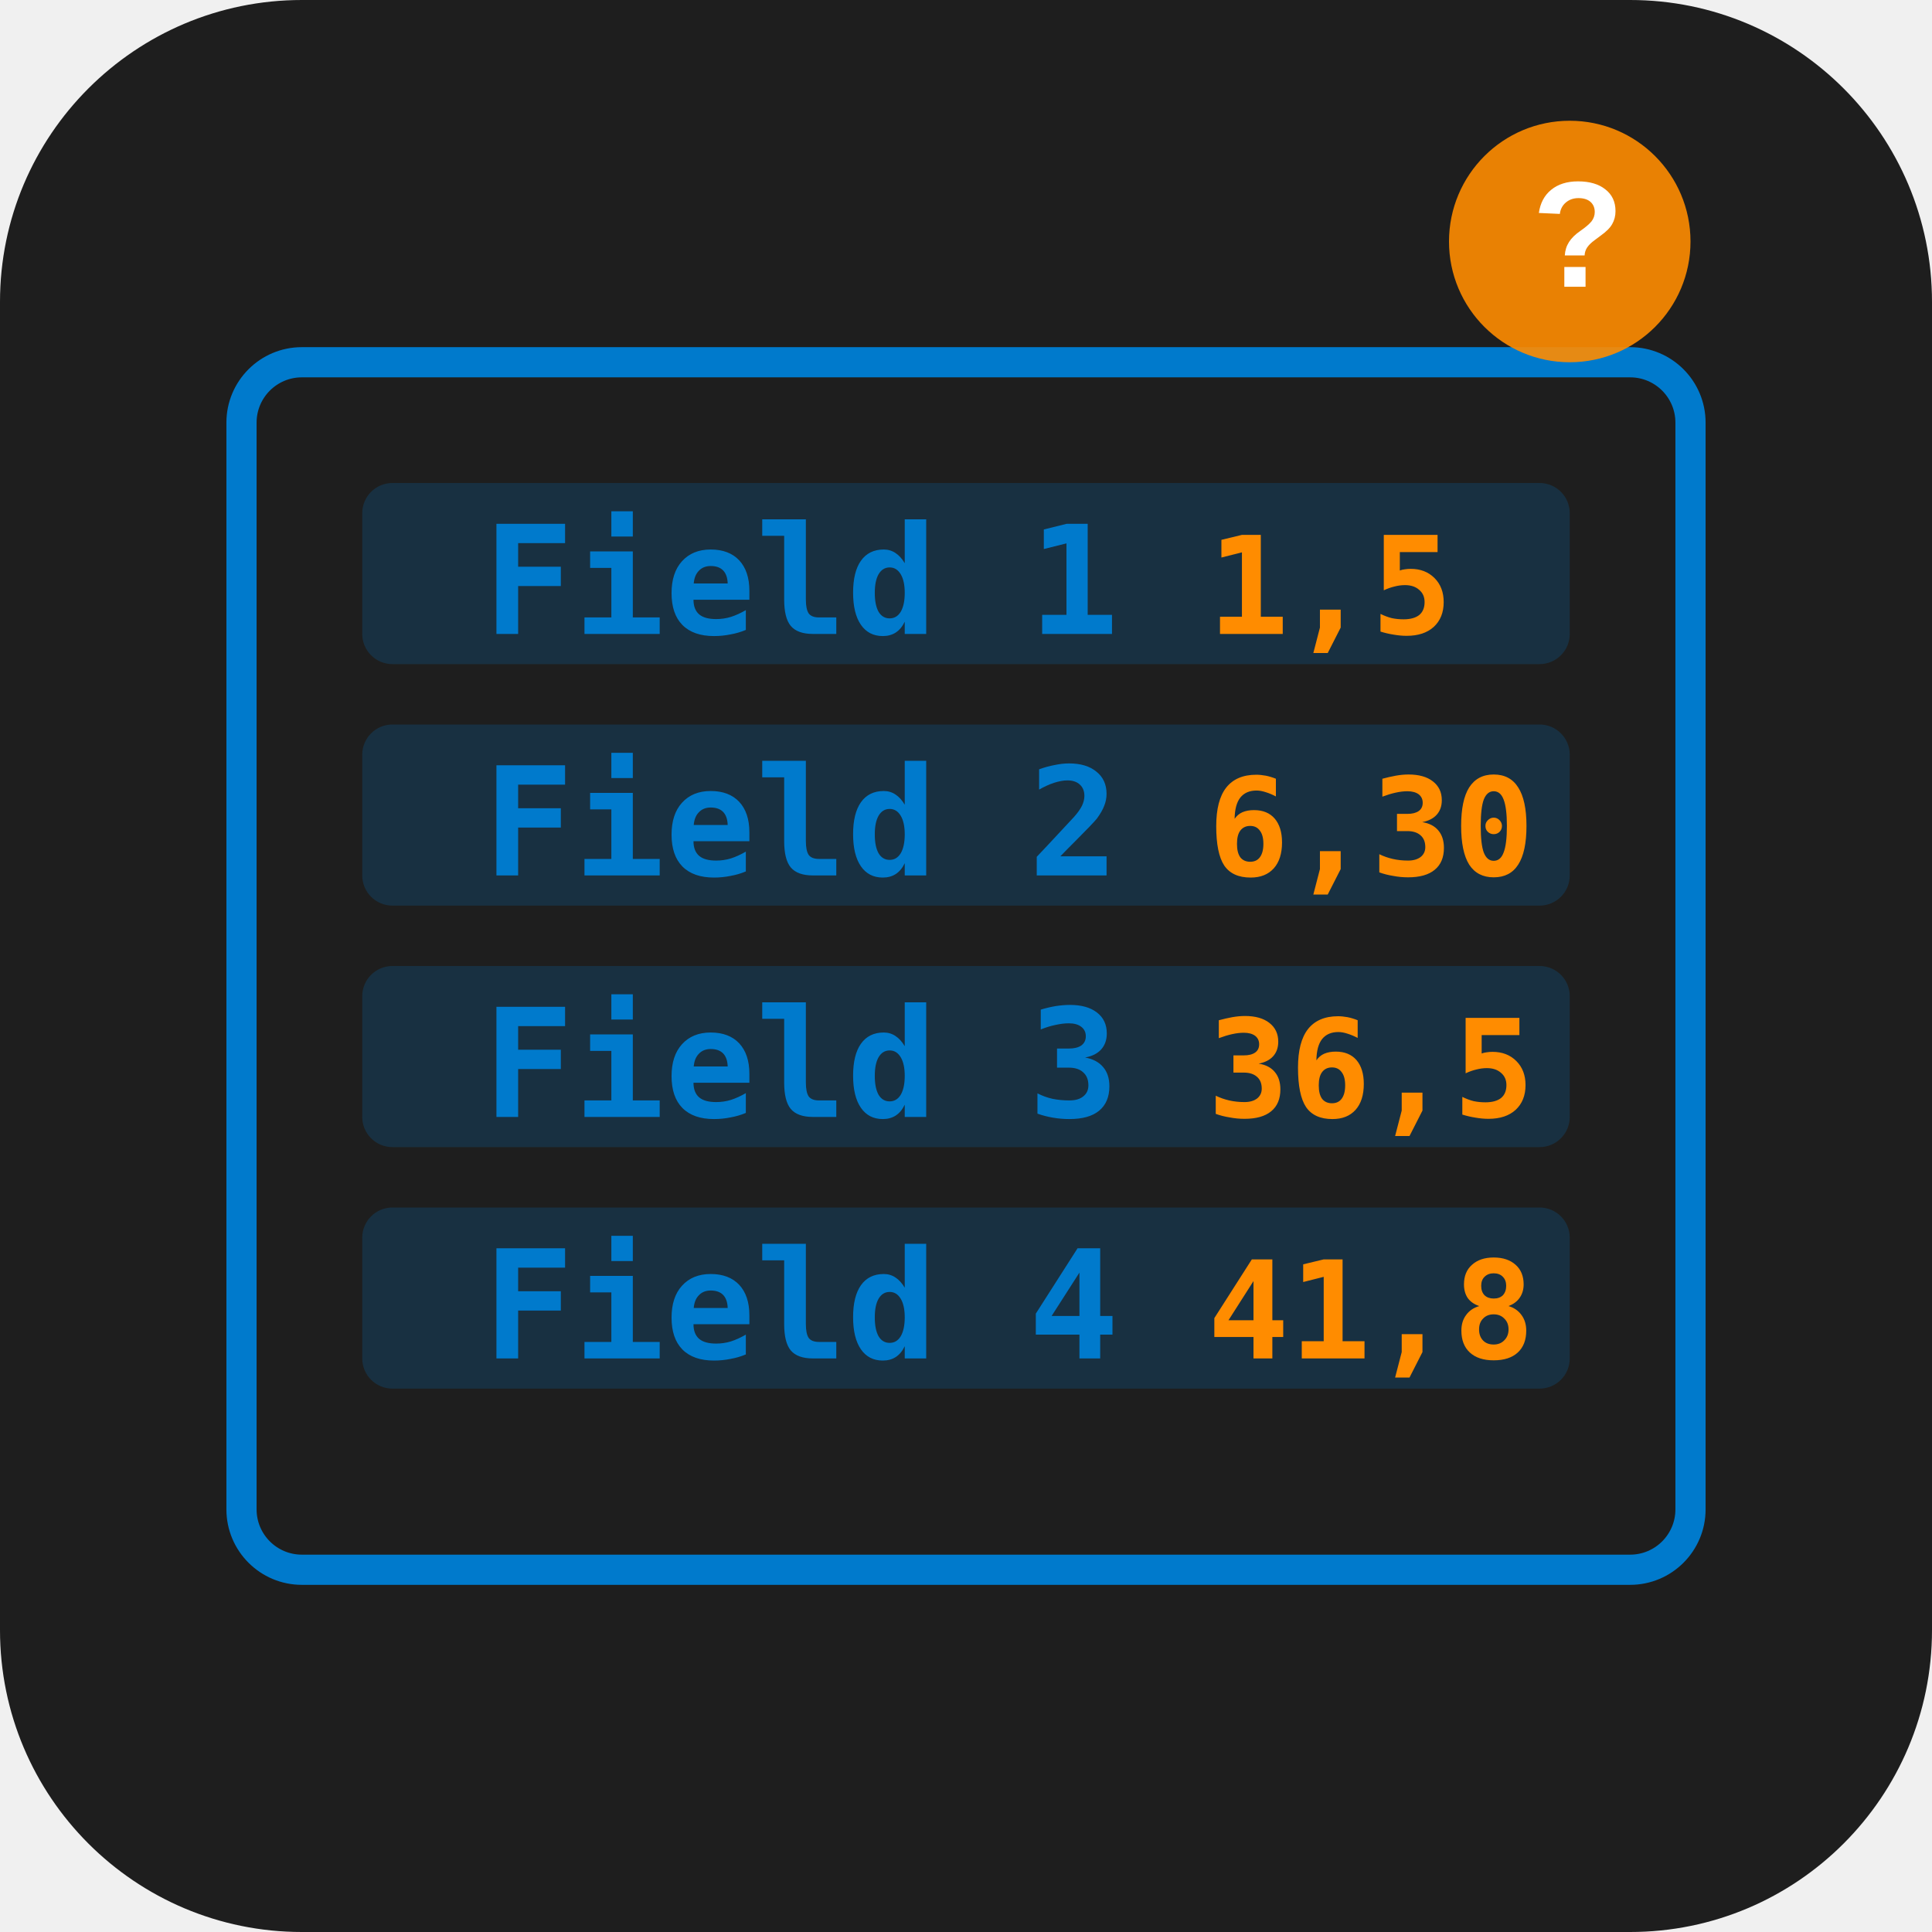
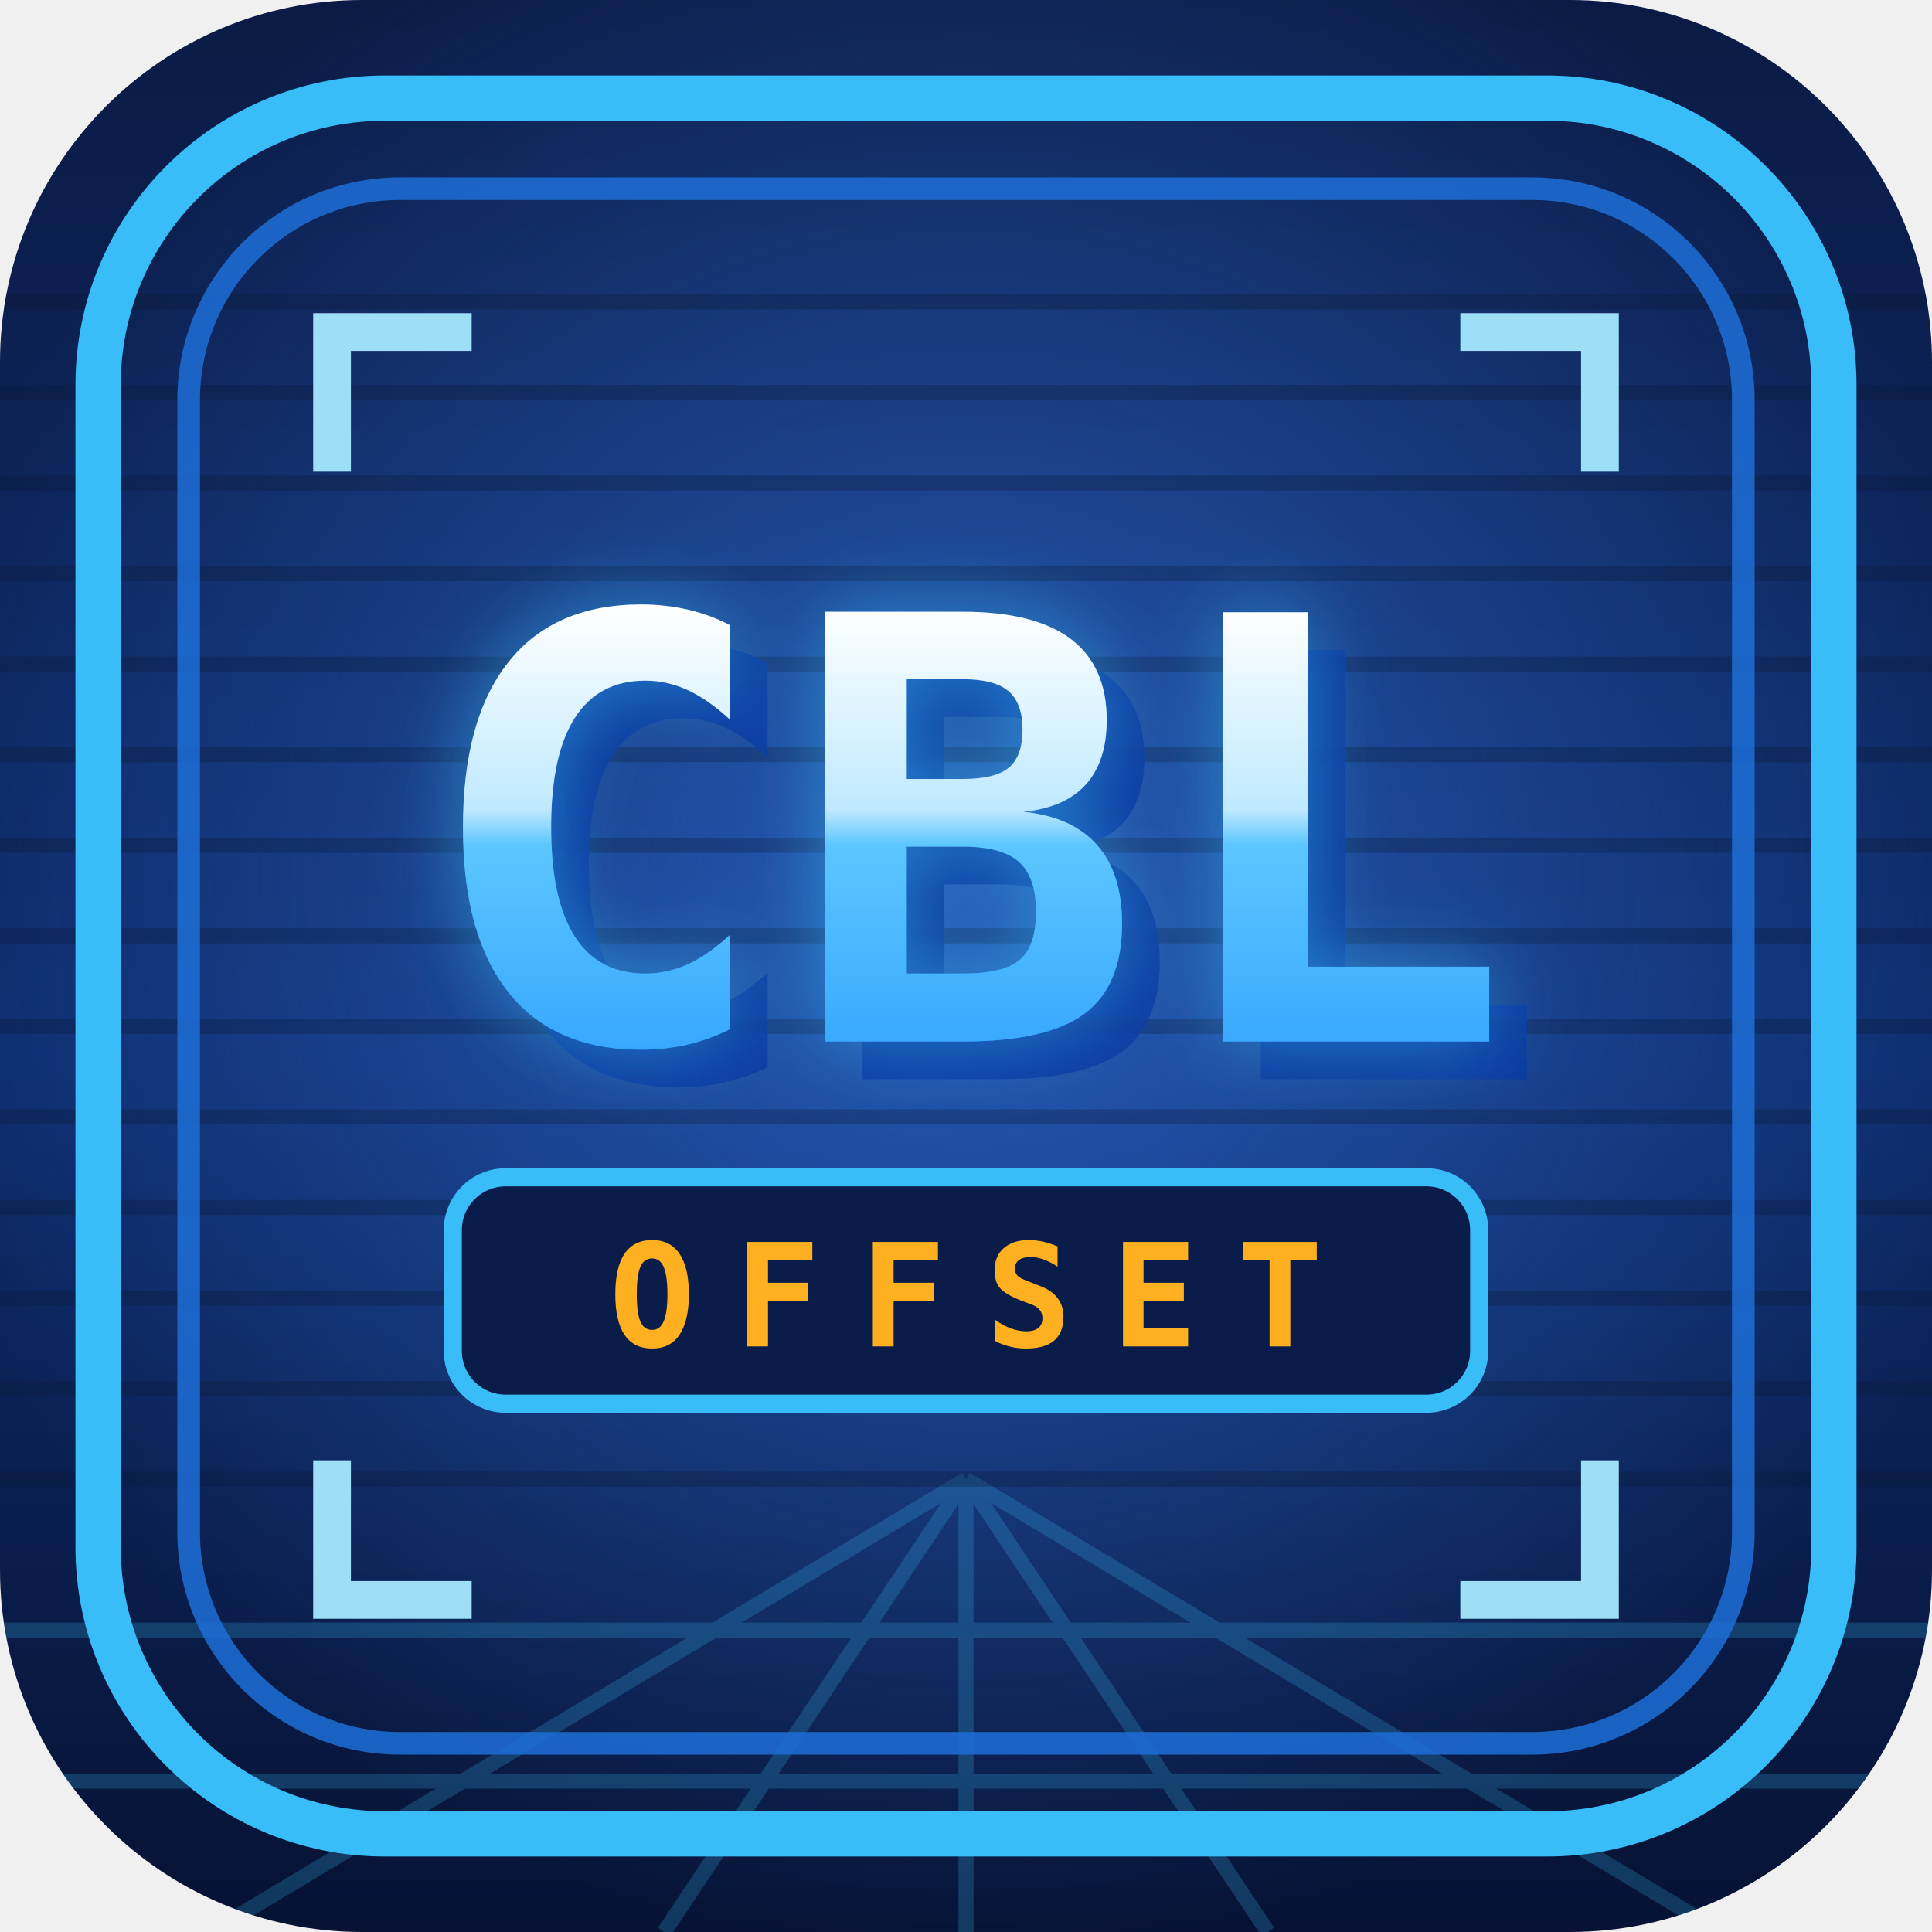
<svg xmlns="http://www.w3.org/2000/svg" width="128" height="128" viewBox="0 0 128 128">
-   <rect width="128" height="128" fill="#1e1e1e" rx="20" />
-   <g>
-     <rect x="16" y="24" width="96" height="80" fill="none" stroke="#007acc" stroke-width="2" rx="4" />
-     <rect x="24" y="32" width="80" height="12" fill="#007acc" opacity="0.2" rx="2" />
-     <text x="32" y="42" font-family="monospace" font-size="10" font-weight="bold" fill="#007acc">Field 1</text>
-     <text x="80" y="42" font-family="monospace" font-size="9" font-weight="bold" fill="#ff8c00">1,5</text>
-     <rect x="24" y="48" width="80" height="12" fill="#007acc" opacity="0.2" rx="2" />
-     <text x="32" y="58" font-family="monospace" font-size="10" font-weight="bold" fill="#007acc">Field 2</text>
-     <text x="80" y="58" font-family="monospace" font-size="9" font-weight="bold" fill="#ff8c00">6,30</text>
-     <rect x="24" y="64" width="80" height="12" fill="#007acc" opacity="0.2" rx="2" />
-     <text x="32" y="74" font-family="monospace" font-size="10" font-weight="bold" fill="#007acc">Field 3</text>
-     <text x="80" y="74" font-family="monospace" font-size="9" font-weight="bold" fill="#ff8c00">36,5</text>
-     <rect x="24" y="80" width="80" height="12" fill="#007acc" opacity="0.2" rx="2" />
-     <text x="32" y="90" font-family="monospace" font-size="10" font-weight="bold" fill="#007acc">Field 4</text>
-     <text x="80" y="90" font-family="monospace" font-size="9" font-weight="bold" fill="#ff8c00">41,8</text>
+   <defs>
+     <linearGradient id="bg" x1="0" y1="0" x2="0" y2="1">
+       <stop offset="0%" stop-color="#0b1b45" />
+       <stop offset="55%" stop-color="#0d2b6b" />
+       <stop offset="100%" stop-color="#071233" />
+     </linearGradient>
+     <radialGradient id="glow" cx="50%" cy="46%" r="55%">
+       <stop offset="0%" stop-color="#3b82f6" stop-opacity="0.55" />
+       <stop offset="100%" stop-color="#3b82f6" stop-opacity="0" />
+     </radialGradient>
+     <linearGradient id="chrome" x1="0" y1="0" x2="0" y2="1">
+       <stop offset="0%" stop-color="#ffffff" />
+       <stop offset="46%" stop-color="#bfe9ff" />
+       <stop offset="54%" stop-color="#5cc6ff" />
+       <stop offset="100%" stop-color="#38a8ff" />
+     </linearGradient>
+     <filter id="neon" x="-50%" y="-50%" width="200%" height="200%">
+       <feGaussianBlur stdDeviation="2.6" result="b" />
+       <feMerge>
+         <feMergeNode in="b" />
+         <feMergeNode in="SourceGraphic" />
+       </feMerge>
+     </filter>
+     <clipPath id="round">
+       <rect width="128" height="128" rx="24" />
+     </clipPath>
+   </defs>
+   <rect width="128" height="128" rx="24" fill="url(#bg)" />
+   <g clip-path="url(#round)">
+     <rect width="128" height="128" fill="url(#glow)" />
+     <g stroke="#38bdf8" stroke-width="1" opacity="0.22">
+       <path d="M-10 108 H138" />
+       <path d="M-10 118 H138" />
+       <path d="M64 98 L14 128" />
+       <path d="M64 98 L44 128" />
+       <path d="M64 98 L64 128" />
+       <path d="M64 98 L84 128" />
+       <path d="M64 98 L114 128" />
+     </g>
+     <g stroke="#0a1633" stroke-width="1" opacity="0.30">
+       <path d="M0 20 H128" />
+       <path d="M0 26 H128" />
+       <path d="M0 32 H128" />
+       <path d="M0 38 H128" />
+       <path d="M0 44 H128" />
+       <path d="M0 50 H128" />
+       <path d="M0 56 H128" />
+       <path d="M0 62 H128" />
+       <path d="M0 68 H128" />
+       <path d="M0 74 H128" />
+       <path d="M0 80 H128" />
+       <path d="M0 86 H128" />
+       <path d="M0 92 H128" />
+       <path d="M0 98 H128" />
+     </g>
  </g>
-   <g transform="translate(104, 16)">
-     <circle cx="0" cy="0" r="8" fill="#ff8c00" opacity="0.9" />
-     <text x="-2.5" y="3" font-family="Arial" font-size="10" font-weight="bold" fill="white">?</text>
+   <rect x="6.5" y="6.5" width="115" height="115" rx="19" fill="none" stroke="#38bdf8" stroke-width="3" />
+   <rect x="12.5" y="12.5" width="103" height="103" rx="14" fill="none" stroke="#1d6fd8" stroke-width="1.5" opacity="0.85" />
+   <g stroke="#a5e8ff" stroke-width="2.5" stroke-linecap="square" fill="none" opacity="0.95">
+     <path d="M22 30 V22 H30" />
+     <path d="M98 22 H106 V30" />
+     <path d="M106 98 V106 H98" />
+     <path d="M30 106 H22 V98" />
  </g>
+   <g font-family="'Menlo','DejaVu Sans Mono','Courier New',monospace" font-weight="bold" text-anchor="middle">
+     <text x="66.5" y="71.5" font-size="39" letter-spacing="1" fill="#0b3aa0" opacity="0.9">CBL</text>
+     <text x="64" y="69" font-size="39" letter-spacing="1" fill="#38bdf8" opacity="0.55" filter="url(#neon)">CBL</text>
+     <text x="64" y="69" font-size="39" letter-spacing="1" fill="url(#chrome)">CBL</text>
+   </g>
+   <rect x="30" y="78" width="68" height="15" rx="3.5" fill="#0a1c4a" stroke="#38bdf8" stroke-width="1.2" />
+   <text x="64" y="89.2" text-anchor="middle" font-family="'Menlo','DejaVu Sans Mono','Courier New',monospace" font-size="9.5" font-weight="bold" letter-spacing="2.6" fill="#ffb020">OFFSET</text>
</svg>
